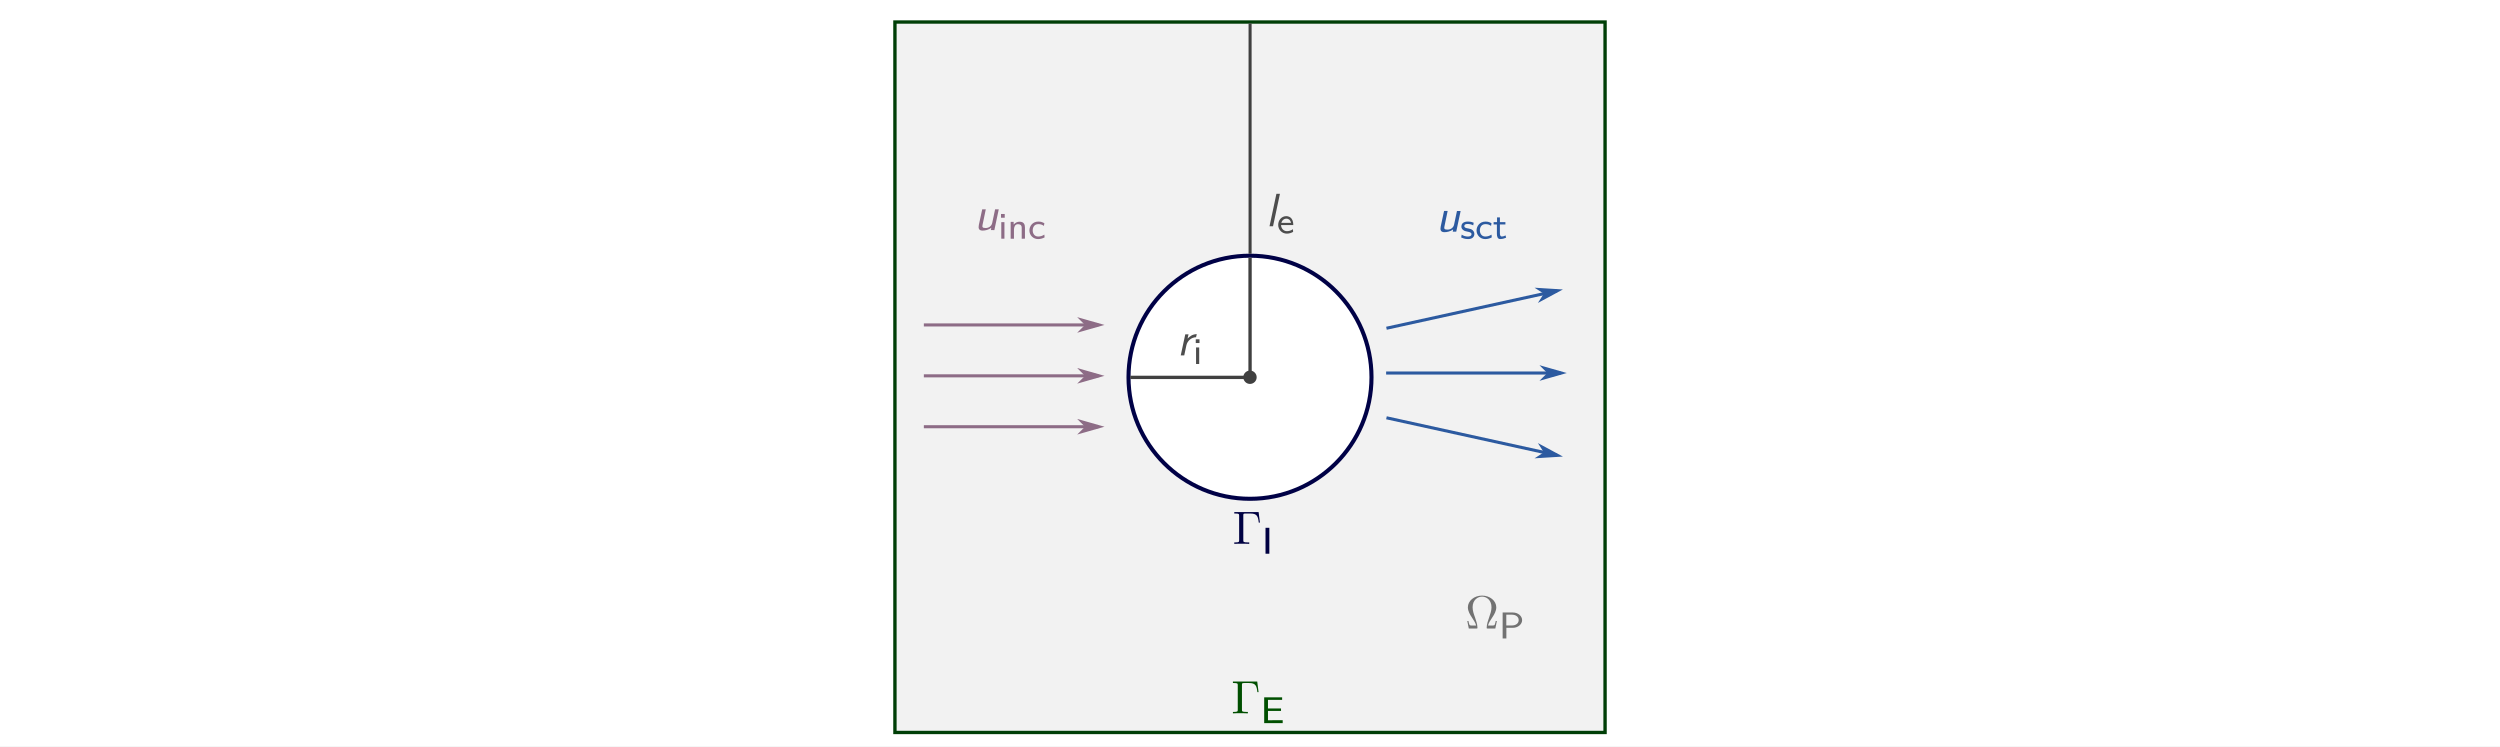
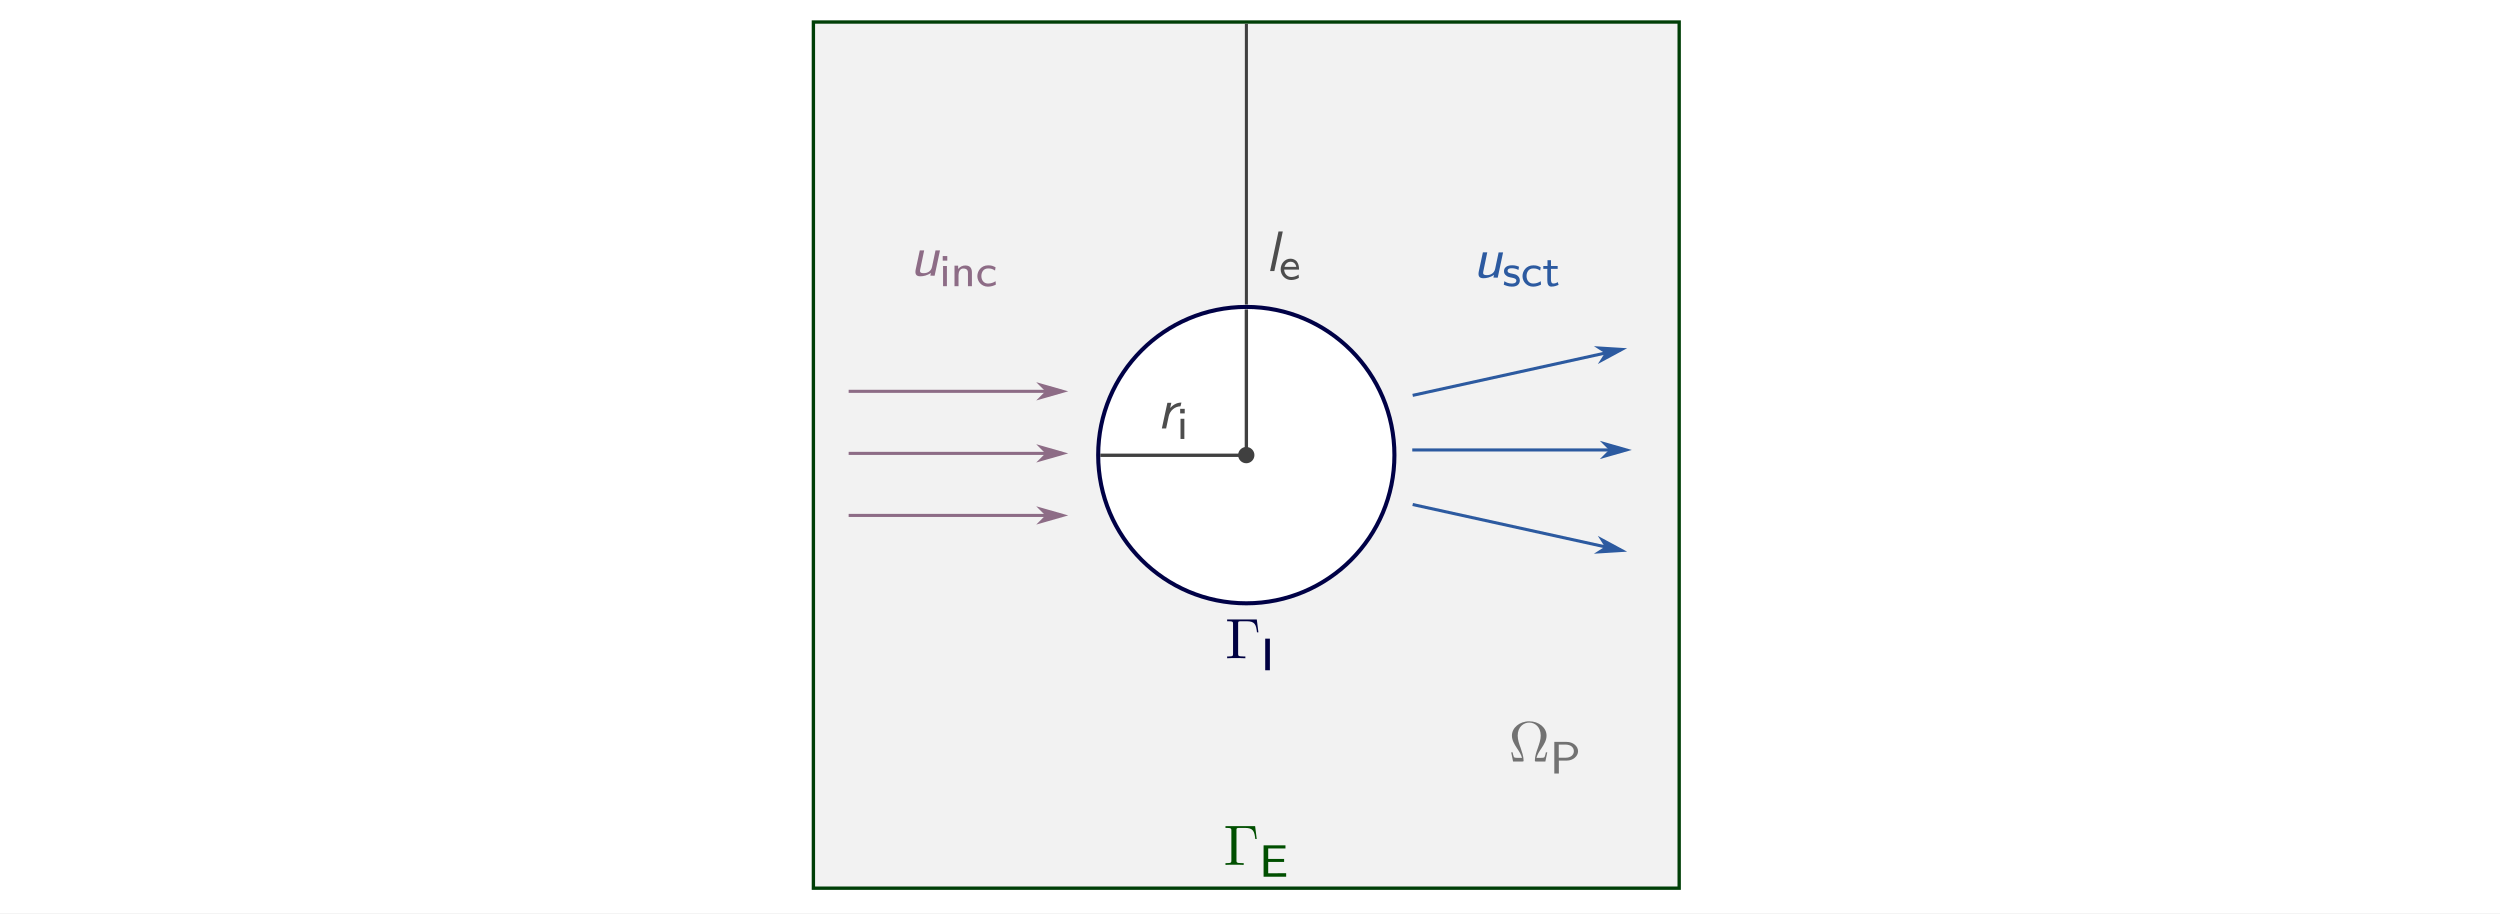
- <svg xmlns="http://www.w3.org/2000/svg" width="170mm" height="50.756mm" viewBox="0 0 170 50.756" version="1.1" id="svg5">
+ <svg xmlns="http://www.w3.org/2000/svg" width="170mm" height="62.101mm" viewBox="0 0 170 62.101" version="1.1" id="svg5">
  <defs id="defs2" />
  <g id="layer1" transform="translate(30.83431,-15.95761)">
-     <rect x="-30.834" y="15.958" width="170" height="50.756" id="rect319" fill="#ffffff" style="stroke-width:0.448" />
-     <g id="g7" transform="matrix(1.283439,0,0,1.283439,-15.35262,-4.236191)">
-       <path d="M 35.353,16.901 H 72.978 V 54.542 H 35.353 Z" id="path321" stroke="#003f07" stroke-width="0.178" fill="#f2f2f2" />
-       <path d="m 60.603,35.722 c 0,3.557 -2.881,6.44 -6.437,6.44 -3.555,0 -6.437,-2.883 -6.437,-6.44 0,-3.556 2.882,-6.44 6.437,-6.44 3.556,0 6.437,2.884 6.437,6.44 z" id="path323" stroke="#000146" stroke-width="0.216" fill="#ffffff" />
-       <path d="m 51.307,33.601 0.039,-0.163 c -0.225,0 -0.384,0.124 -0.488,0.236 l 0.05,-0.225 h -0.172 l -0.24,1.114 h 0.186 l 0.113,-0.532 c 0.054,-0.244 0.267,-0.423 0.512,-0.43 z" id="path325" fill="#4d4d4d" style="stroke-width:0.248" />
-       <path d="m 51.474,35.02 v -0.877 h -0.167 v 0.877 z m 0.016,-1.111 v -0.198 h -0.198 v 0.198 z" id="path327" fill="#4d4d4d" style="stroke-width:0.248" />
-       <path d="m 54.519,35.722 c 0,0.195 -0.159,0.354 -0.354,0.354 -0.195,0 -0.354,-0.159 -0.354,-0.354 0,-0.195 0.159,-0.354 0.354,-0.354 0.195,0 0.354,0.159 0.354,0.354 z" id="path329" fill="#404040" style="stroke-width:0.248" />
-       <g id="g2">
-         <path d="m 36.885,32.95 h 9.25" id="path331" stroke="#4d4d4d" stroke-width="0.163" fill="none" style="fill:#ff0000;fill-opacity:1;stroke:#8d6c86;stroke-opacity:1" />
-         <path d="m 45.484,32.95 -0.326,0.326 1.141,-0.326 -1.141,-0.326 z" id="path333" stroke="#4d4d4d" stroke-width="0.087" fill="#4d4d4d" fill-rule="evenodd" style="fill:#8d6c86;fill-opacity:1;stroke:#8d6c86;stroke-opacity:1" />
+     <rect x="-30.834" y="15.958" width="170" height="62.101" id="rect319" fill="#ffffff" style="stroke-width:0.448" />
+     <g id="g7" transform="matrix(1.56475,0,0,1.564749,-30.84204,-8.990748)" style="stroke-width:0.82">
+       <path d="M 35.353,16.901 H 72.978 V 54.542 H 35.353 Z" id="path321" stroke="#003f07" stroke-width="0.146" fill="#f2f2f2" />
+       <path d="m 60.603,35.722 c 0,3.557 -2.881,6.44 -6.437,6.44 -3.555,0 -6.437,-2.883 -6.437,-6.44 0,-3.556 2.882,-6.44 6.437,-6.44 3.556,0 6.437,2.884 6.437,6.44 z" id="path323" stroke="#000146" stroke-width="0.177" fill="#ffffff" />
+       <path d="m 51.307,33.601 0.039,-0.163 c -0.225,0 -0.384,0.124 -0.488,0.236 l 0.05,-0.225 h -0.172 l -0.24,1.114 h 0.186 l 0.113,-0.532 c 0.054,-0.244 0.267,-0.423 0.512,-0.43 z" id="path325" fill="#4d4d4d" style="stroke-width:0.203" />
+       <path d="m 51.474,35.02 v -0.877 h -0.167 v 0.877 z m 0.016,-1.111 v -0.198 h -0.198 v 0.198 z" id="path327" fill="#4d4d4d" style="stroke-width:0.203" />
+       <path d="m 54.519,35.722 c 0,0.195 -0.159,0.354 -0.354,0.354 -0.195,0 -0.354,-0.159 -0.354,-0.354 0,-0.195 0.159,-0.354 0.354,-0.354 0.195,0 0.354,0.159 0.354,0.354 z" id="path329" fill="#404040" style="stroke-width:0.203" />
+       <g id="g2" style="stroke-width:0.82">
+         <path d="m 36.885,32.95 h 9.25" id="path331" stroke="#4d4d4d" stroke-width="0.134" fill="none" style="fill:#ff0000;fill-opacity:1;stroke:#8d6c86;stroke-opacity:1" />
+         <path d="m 45.484,32.95 -0.326,0.326 1.141,-0.326 -1.141,-0.326 z" id="path333" stroke="#4d4d4d" stroke-width="0.071" fill="#4d4d4d" fill-rule="evenodd" style="fill:#8d6c86;fill-opacity:1;stroke:#8d6c86;stroke-opacity:1" />
      </g>
-       <g id="g3">
-         <path d="m 36.885,35.647 h 9.25" id="path335" stroke="#4d4d4d" stroke-width="0.163" fill="none" style="fill:#dc0000;fill-opacity:1;stroke:#8d6c86;stroke-opacity:1" />
-         <path d="m 45.484,35.647 -0.326,0.326 1.141,-0.326 -1.141,-0.327 z" id="path337" stroke="#4d4d4d" stroke-width="0.087" fill="#4d4d4d" fill-rule="evenodd" style="fill:#8d6c86;fill-opacity:1;stroke:#8d6c86;stroke-opacity:1" />
+       <g id="g3" style="stroke-width:0.82">
+         <path d="m 36.885,35.647 h 9.25" id="path335" stroke="#4d4d4d" stroke-width="0.134" fill="none" style="fill:#dc0000;fill-opacity:1;stroke:#8d6c86;stroke-opacity:1" />
+         <path d="m 45.484,35.647 -0.326,0.326 1.141,-0.326 -1.141,-0.327 z" id="path337" stroke="#4d4d4d" stroke-width="0.071" fill="#4d4d4d" fill-rule="evenodd" style="fill:#8d6c86;fill-opacity:1;stroke:#8d6c86;stroke-opacity:1" />
      </g>
-       <g id="g4">
-         <path d="m 36.885,38.343 h 9.25" id="path339" stroke="#4d4d4d" stroke-width="0.163" fill="none" style="fill:#8d6c86;fill-opacity:1;stroke:#8d6c86;stroke-opacity:1" />
-         <path d="m 45.484,38.343 -0.326,0.327 1.141,-0.327 -1.141,-0.326 z" id="path341" stroke="#4d4d4d" stroke-width="0.087" fill="#4d4d4d" fill-rule="evenodd" style="fill:#8d6c86;fill-opacity:1;stroke:#8d6c86;stroke-opacity:1" />
+       <g id="g4" style="stroke-width:0.82">
+         <path d="m 36.885,38.343 h 9.25" id="path339" stroke="#4d4d4d" stroke-width="0.134" fill="none" style="fill:#8d6c86;fill-opacity:1;stroke:#8d6c86;stroke-opacity:1" />
+         <path d="m 45.484,38.343 -0.326,0.327 1.141,-0.327 -1.141,-0.326 z" id="path341" stroke="#4d4d4d" stroke-width="0.071" fill="#4d4d4d" fill-rule="evenodd" style="fill:#8d6c86;fill-opacity:1;stroke:#8d6c86;stroke-opacity:1" />
      </g>
-       <g id="g2-1" transform="rotate(-12.39708,49.94922,-79.80078)" style="fill:#8d6c86;fill-opacity:1">
-         <path d="m 36.885,32.95 h 9.25" id="path331-4" stroke="#4d4d4d" stroke-width="0.163" fill="none" style="fill:#8d6c86;fill-opacity:1;stroke:#2c5aa0;stroke-opacity:1" />
-         <path d="m 45.484,32.95 -0.326,0.326 1.141,-0.326 -1.141,-0.326 z" id="path333-2" stroke="#4d4d4d" stroke-width="0.087" fill="#4d4d4d" fill-rule="evenodd" style="fill:#2c5aa0;fill-opacity:1;stroke:#2c5aa0;stroke-opacity:1" />
+       <g id="g2-1" transform="rotate(-12.39708,49.94922,-79.80078)" style="fill:#8d6c86;fill-opacity:1;stroke-width:0.82">
+         <path d="m 36.885,32.95 h 9.25" id="path331-4" stroke="#4d4d4d" stroke-width="0.134" fill="none" style="fill:#8d6c86;fill-opacity:1;stroke:#2c5aa0;stroke-opacity:1" />
+         <path d="m 45.484,32.95 -0.326,0.326 1.141,-0.326 -1.141,-0.326 z" id="path333-2" stroke="#4d4d4d" stroke-width="0.071" fill="#4d4d4d" fill-rule="evenodd" style="fill:#2c5aa0;fill-opacity:1;stroke:#2c5aa0;stroke-opacity:1" />
      </g>
-       <g id="g2-1-7" transform="matrix(0.9766832,0.2146855,0.2146855,-0.9766832,18.29672,62.13215)" style="fill:#8d6c86;fill-opacity:1">
-         <path d="m 36.885,32.95 h 9.25" id="path331-4-6" stroke="#4d4d4d" stroke-width="0.163" fill="none" style="fill:#8d6c86;fill-opacity:1;stroke:#2c5aa0;stroke-opacity:1" />
-         <path d="m 45.484,32.95 -0.326,0.326 1.141,-0.326 -1.141,-0.326 z" id="path333-2-1" stroke="#4d4d4d" stroke-width="0.087" fill="#4d4d4d" fill-rule="evenodd" style="fill:#2c5aa0;fill-opacity:1;stroke:#2c5aa0;stroke-opacity:1" />
+       <g id="g2-1-7" transform="matrix(0.9766832,0.2146855,0.2146855,-0.9766832,18.29672,62.13215)" style="fill:#8d6c86;fill-opacity:1;stroke-width:0.82">
+         <path d="m 36.885,32.95 h 9.25" id="path331-4-6" stroke="#4d4d4d" stroke-width="0.134" fill="none" style="fill:#8d6c86;fill-opacity:1;stroke:#2c5aa0;stroke-opacity:1" />
+         <path d="m 45.484,32.95 -0.326,0.326 1.141,-0.326 -1.141,-0.326 z" id="path333-2-1" stroke="#4d4d4d" stroke-width="0.071" fill="#4d4d4d" fill-rule="evenodd" style="fill:#2c5aa0;fill-opacity:1;stroke:#2c5aa0;stroke-opacity:1" />
      </g>
-       <g id="g3-3" transform="translate(24.49312,-0.1493721)" style="fill:#2c5aa0;fill-opacity:1;stroke:#2c5aa0;stroke-opacity:1">
-         <path d="m 36.885,35.647 h 9.25" id="path335-2" stroke="#4d4d4d" stroke-width="0.163" fill="none" style="fill:#2c5aa0;fill-opacity:1;stroke:#2c5aa0;stroke-opacity:1" />
-         <path d="m 45.484,35.647 -0.326,0.326 1.141,-0.326 -1.141,-0.327 z" id="path337-2" stroke="#4d4d4d" stroke-width="0.087" fill="#4d4d4d" fill-rule="evenodd" style="fill:#2c5aa0;fill-opacity:1;stroke:#2c5aa0;stroke-opacity:1" />
+       <g id="g3-3" transform="translate(24.49312,-0.1493721)" style="fill:#2c5aa0;fill-opacity:1;stroke:#2c5aa0;stroke-width:0.82;stroke-opacity:1">
+         <path d="m 36.885,35.647 h 9.25" id="path335-2" stroke="#4d4d4d" stroke-width="0.134" fill="none" style="fill:#2c5aa0;fill-opacity:1;stroke:#2c5aa0;stroke-opacity:1" />
+         <path d="m 45.484,35.647 -0.326,0.326 1.141,-0.326 -1.141,-0.327 z" id="path337-2" stroke="#4d4d4d" stroke-width="0.071" fill="#4d4d4d" fill-rule="evenodd" style="fill:#2c5aa0;fill-opacity:1;stroke:#2c5aa0;stroke-opacity:1" />
      </g>
-       <g id="g6" transform="translate(0,-0.8603583)">
-         <path d="m 40.621,28.786 0.233,-1.099 H 40.66 L 40.508,28.405 c -0.039,0.186 -0.198,0.271 -0.357,0.271 -0.174,0 -0.178,-0.066 -0.155,-0.171 l 0.171,-0.819 h -0.19 l -0.178,0.827 c -0.035,0.178 -0.004,0.299 0.202,0.299 0.132,0 0.314,-0.039 0.457,-0.148 l -0.023,0.121 z" id="path355" fill="#4d4d4d" style="fill:#8d6c86;fill-opacity:1;stroke-width:0.248" />
-         <path d="m 41.155,29.241 v -0.877 h -0.167 v 0.877 z m 0.016,-1.11 v -0.199 h -0.198 v 0.199 z" id="path357" fill="#4d4d4d" style="fill:#8d6c86;fill-opacity:1;stroke-width:0.248" />
-         <path d="m 42.242,29.241 v -0.586 c 0,-0.155 -0.047,-0.314 -0.287,-0.314 -0.112,0 -0.221,0.047 -0.311,0.151 v -0.143 h -0.159 v 0.893 h 0.175 v -0.481 c 0,-0.133 0.054,-0.288 0.205,-0.288 0.205,0 0.205,0.14 0.205,0.198 v 0.571 z" id="path359" fill="#4d4d4d" style="fill:#8d6c86;fill-opacity:1;stroke-width:0.248" />
-         <path d="m 43.282,29.172 -0.012,-0.147 c -0.102,0.066 -0.206,0.101 -0.33,0.101 -0.182,0 -0.287,-0.147 -0.287,-0.326 0,-0.152 0.078,-0.33 0.295,-0.33 0.132,0 0.198,0.027 0.299,0.093 l 0.023,-0.143 c -0.117,-0.058 -0.172,-0.085 -0.323,-0.085 -0.299,0 -0.469,0.24 -0.469,0.47 0,0.24 0.19,0.457 0.461,0.457 0.136,0 0.257,-0.043 0.342,-0.089 z" id="path361" fill="#4d4d4d" style="fill:#8d6c86;fill-opacity:1;stroke-width:0.248" />
+       <g id="g6" transform="translate(0,-0.8603583)" style="stroke-width:0.82">
+         <path d="m 40.621,28.786 0.233,-1.099 H 40.66 L 40.508,28.405 c -0.039,0.186 -0.198,0.271 -0.357,0.271 -0.174,0 -0.178,-0.066 -0.155,-0.171 l 0.171,-0.819 h -0.19 l -0.178,0.827 c -0.035,0.178 -0.004,0.299 0.202,0.299 0.132,0 0.314,-0.039 0.457,-0.148 l -0.023,0.121 z" id="path355" fill="#4d4d4d" style="fill:#8d6c86;fill-opacity:1;stroke-width:0.203" />
+         <path d="m 41.155,29.241 v -0.877 h -0.167 v 0.877 z m 0.016,-1.11 v -0.199 h -0.198 v 0.199 z" id="path357" fill="#4d4d4d" style="fill:#8d6c86;fill-opacity:1;stroke-width:0.203" />
+         <path d="m 42.242,29.241 v -0.586 c 0,-0.155 -0.047,-0.314 -0.287,-0.314 -0.112,0 -0.221,0.047 -0.311,0.151 v -0.143 h -0.159 v 0.893 h 0.175 v -0.481 c 0,-0.133 0.054,-0.288 0.205,-0.288 0.205,0 0.205,0.14 0.205,0.198 v 0.571 z" id="path359" fill="#4d4d4d" style="fill:#8d6c86;fill-opacity:1;stroke-width:0.203" />
+         <path d="m 43.282,29.172 -0.012,-0.147 c -0.102,0.066 -0.206,0.101 -0.33,0.101 -0.182,0 -0.287,-0.147 -0.287,-0.326 0,-0.152 0.078,-0.33 0.295,-0.33 0.132,0 0.198,0.027 0.299,0.093 l 0.023,-0.143 c -0.117,-0.058 -0.172,-0.085 -0.323,-0.085 -0.299,0 -0.469,0.24 -0.469,0.47 0,0.24 0.19,0.457 0.461,0.457 0.136,0 0.257,-0.043 0.342,-0.089 z" id="path361" fill="#4d4d4d" style="fill:#8d6c86;fill-opacity:1;stroke-width:0.203" />
      </g>
-       <g id="g5" style="fill:#2c5aa0;fill-opacity:1" transform="translate(2.094688,4.473725)">
-         <path d="m 62.998,23.536 0.233,-1.098 h -0.194 l -0.152,0.718 c -0.039,0.186 -0.197,0.271 -0.357,0.271 -0.174,0 -0.178,-0.066 -0.155,-0.171 l 0.17,-0.819 h -0.19 l -0.178,0.827 c -0.035,0.178 -0.004,0.298 0.202,0.298 0.132,0 0.314,-0.039 0.457,-0.147 l -0.023,0.12 z" id="path363" fill="#4d4d4d" style="fill:#2c5aa0;fill-opacity:1;stroke-width:0.248" />
-         <path d="m 63.956,23.651 c 0,-0.035 -0.004,-0.112 -0.085,-0.19 -0.074,-0.066 -0.143,-0.078 -0.24,-0.097 -0.116,-0.019 -0.205,-0.039 -0.205,-0.125 0,-0.112 0.143,-0.112 0.174,-0.112 0.113,0 0.198,0.023 0.299,0.074 l 0.023,-0.14 c -0.136,-0.058 -0.232,-0.062 -0.302,-0.062 -0.051,0 -0.35,0 -0.35,0.264 0,0.094 0.05,0.144 0.079,0.168 0.07,0.07 0.151,0.085 0.256,0.105 0.093,0.019 0.202,0.039 0.202,0.132 0,0.124 -0.167,0.124 -0.194,0.124 -0.128,0 -0.244,-0.043 -0.326,-0.101 l -0.027,0.151 c 0.071,0.031 0.191,0.085 0.354,0.085 0.089,0 0.174,-0.012 0.248,-0.066 0.074,-0.058 0.097,-0.143 0.097,-0.209 z" id="path365" fill="#4d4d4d" style="fill:#2c5aa0;fill-opacity:1;stroke-width:0.248" />
-         <path d="m 64.879,23.838 -0.012,-0.147 c -0.101,0.066 -0.206,0.101 -0.33,0.101 -0.182,0 -0.287,-0.147 -0.287,-0.326 0,-0.151 0.077,-0.33 0.294,-0.33 0.132,0 0.199,0.027 0.299,0.093 l 0.023,-0.143 c -0.116,-0.058 -0.171,-0.085 -0.323,-0.085 -0.298,0 -0.469,0.24 -0.469,0.47 0,0.24 0.19,0.457 0.461,0.457 0.136,0 0.257,-0.043 0.342,-0.089 z" id="path367" fill="#4d4d4d" style="fill:#2c5aa0;fill-opacity:1;stroke-width:0.248" />
-         <path d="m 65.642,23.853 -0.035,-0.124 c -0.066,0.047 -0.137,0.062 -0.191,0.062 -0.085,0 -0.105,-0.081 -0.105,-0.171 v -0.466 h 0.292 V 23.03 H 65.312 V 22.778 H 65.16 v 0.252 h -0.182 v 0.124 h 0.174 v 0.501 c 0,0.132 0.035,0.271 0.174,0.271 0.143,0 0.253,-0.047 0.315,-0.074 z" id="path369" fill="#4d4d4d" style="fill:#2c5aa0;fill-opacity:1;stroke-width:0.248" />
+       <g id="g5" style="fill:#2c5aa0;fill-opacity:1;stroke-width:0.82" transform="translate(2.094688,4.473725)">
+         <path d="m 62.998,23.536 0.233,-1.098 h -0.194 l -0.152,0.718 c -0.039,0.186 -0.197,0.271 -0.357,0.271 -0.174,0 -0.178,-0.066 -0.155,-0.171 l 0.17,-0.819 h -0.19 l -0.178,0.827 c -0.035,0.178 -0.004,0.298 0.202,0.298 0.132,0 0.314,-0.039 0.457,-0.147 l -0.023,0.12 z" id="path363" fill="#4d4d4d" style="fill:#2c5aa0;fill-opacity:1;stroke-width:0.203" />
+         <path d="m 63.956,23.651 c 0,-0.035 -0.004,-0.112 -0.085,-0.19 -0.074,-0.066 -0.143,-0.078 -0.24,-0.097 -0.116,-0.019 -0.205,-0.039 -0.205,-0.125 0,-0.112 0.143,-0.112 0.174,-0.112 0.113,0 0.198,0.023 0.299,0.074 l 0.023,-0.14 c -0.136,-0.058 -0.232,-0.062 -0.302,-0.062 -0.051,0 -0.35,0 -0.35,0.264 0,0.094 0.05,0.144 0.079,0.168 0.07,0.07 0.151,0.085 0.256,0.105 0.093,0.019 0.202,0.039 0.202,0.132 0,0.124 -0.167,0.124 -0.194,0.124 -0.128,0 -0.244,-0.043 -0.326,-0.101 l -0.027,0.151 c 0.071,0.031 0.191,0.085 0.354,0.085 0.089,0 0.174,-0.012 0.248,-0.066 0.074,-0.058 0.097,-0.143 0.097,-0.209 z" id="path365" fill="#4d4d4d" style="fill:#2c5aa0;fill-opacity:1;stroke-width:0.203" />
+         <path d="m 64.879,23.838 -0.012,-0.147 c -0.101,0.066 -0.206,0.101 -0.33,0.101 -0.182,0 -0.287,-0.147 -0.287,-0.326 0,-0.151 0.077,-0.33 0.294,-0.33 0.132,0 0.199,0.027 0.299,0.093 l 0.023,-0.143 c -0.116,-0.058 -0.171,-0.085 -0.323,-0.085 -0.298,0 -0.469,0.24 -0.469,0.47 0,0.24 0.19,0.457 0.461,0.457 0.136,0 0.257,-0.043 0.342,-0.089 z" id="path367" fill="#4d4d4d" style="fill:#2c5aa0;fill-opacity:1;stroke-width:0.203" />
+         <path d="m 65.642,23.853 -0.035,-0.124 c -0.066,0.047 -0.137,0.062 -0.191,0.062 -0.085,0 -0.105,-0.081 -0.105,-0.171 v -0.466 h 0.292 V 23.03 H 65.312 V 22.778 H 65.16 v 0.252 h -0.182 v 0.124 h 0.174 v 0.501 c 0,0.132 0.035,0.271 0.174,0.271 0.143,0 0.253,-0.047 0.315,-0.074 z" id="path369" fill="#4d4d4d" style="fill:#2c5aa0;fill-opacity:1;stroke-width:0.203" />
      </g>
-       <path d="m 67.246,48.638 h -0.062 c -0.012,0.062 -0.023,0.12 -0.047,0.178 -0.012,0.039 -0.019,0.062 -0.163,0.062 h -0.198 c 0.035,-0.139 0.109,-0.26 0.221,-0.423 0.116,-0.175 0.217,-0.346 0.217,-0.544 0,-0.342 -0.333,-0.621 -0.752,-0.621 -0.424,0 -0.753,0.283 -0.753,0.621 0,0.198 0.101,0.368 0.217,0.544 0.109,0.163 0.186,0.283 0.221,0.423 H 65.95 c -0.143,0 -0.151,-0.023 -0.163,-0.058 -0.023,-0.058 -0.035,-0.12 -0.047,-0.182 h -0.062 l 0.081,0.399 h 0.395 c 0.054,0 0.062,0 0.062,-0.05 0,-0.174 -0.077,-0.391 -0.132,-0.552 -0.054,-0.143 -0.124,-0.337 -0.124,-0.523 0,-0.396 0.275,-0.567 0.501,-0.567 0.237,0 0.5,0.178 0.5,0.567 0,0.186 -0.07,0.372 -0.139,0.575 -0.039,0.105 -0.116,0.329 -0.116,0.5 0,0.05 0.008,0.05 0.062,0.05 h 0.395 z" id="path371" fill="#727272" style="stroke-width:0.248" />
-       <path d="m 68.583,48.589 c 0,-0.213 -0.209,-0.404 -0.496,-0.404 h -0.536 v 1.375 h 0.198 v -0.563 h 0.35 c 0.256,0 0.485,-0.183 0.485,-0.408 z m -0.182,0 c 0,0.159 -0.132,0.284 -0.364,0.284 h -0.292 v -0.571 h 0.292 c 0.225,0 0.364,0.12 0.364,0.287 z" id="path373" fill="#727272" style="stroke-width:0.248" />
-       <path d="m 54.549,51.845 h -1.288 v 0.078 h 0.058 c 0.19,0 0.198,0.027 0.198,0.117 v 1.297 c 0,0.089 -0.008,0.116 -0.198,0.116 h -0.058 v 0.077 c 0.085,-0.008 0.279,-0.008 0.376,-0.008 0.102,0 0.327,0 0.416,0.008 v -0.077 h -0.081 c -0.233,0 -0.233,-0.031 -0.233,-0.116 v -1.316 c 0,-0.082 0.004,-0.098 0.12,-0.098 h 0.256 c 0.353,0 0.403,0.148 0.442,0.482 h 0.062 z" id="path375" fill="#004f00" style="stroke-width:0.248" />
-       <path d="m 55.898,54.046 v -0.155 h -0.178 l -0.501,0.004 h -0.101 v -0.493 h 0.691 V 53.27 h -0.691 v -0.455 h 0.287 c 0.028,0 0.051,0 0.075,0 h 0.388 v -0.135 h -0.951 v 1.366 z" id="path377" fill="#004f00" style="stroke-width:0.248" />
-       <path d="m 54.622,42.865 h -1.289 v 0.077 h 0.059 c 0.19,0 0.198,0.027 0.198,0.116 v 1.297 c 0,0.09 -0.008,0.117 -0.198,0.117 h -0.059 v 0.078 c 0.086,-0.008 0.28,-0.008 0.377,-0.008 0.101,0 0.326,0 0.415,0.008 v -0.078 h -0.081 c -0.233,0 -0.233,-0.031 -0.233,-0.117 v -1.316 c 0,-0.081 0.004,-0.097 0.12,-0.097 h 0.256 c 0.354,0 0.404,0.148 0.443,0.482 h 0.062 z" id="path379" fill="#000142" style="stroke-width:0.248" />
-       <path d="m 54.988,43.698 h 0.203 v 1.374 h -0.203 z" id="path381" fill="#000142" style="stroke-width:0.248" />
-       <path d="m 54.169,29.389 v 6.032" id="path383" stroke="#404040" stroke-width="0.176" fill="none" />
-       <path d="M 53.894,35.729 H 47.819" id="path385" stroke="#404040" stroke-width="0.177" fill="none" />
-       <path d="M 54.17,16.977 V 29.18" id="path387" stroke="#404040" stroke-width="0.162" fill="none" />
-       <g id="g1" transform="translate(-9.21743,-7.013225)">
-         <path d="M 64.603,34.736 64.969,33.017 H 64.782 L 64.417,34.736 Z" id="path389" fill="#4d4d4d" style="stroke-width:0.248" />
-         <path d="m 65.676,34.673 c 0,-0.089 -0.008,-0.222 -0.085,-0.334 -0.07,-0.101 -0.19,-0.14 -0.287,-0.14 -0.241,0 -0.427,0.209 -0.427,0.462 0,0.256 0.199,0.465 0.458,0.465 0.116,0 0.232,-0.035 0.333,-0.093 L 65.657,34.89 c -0.108,0.081 -0.232,0.105 -0.318,0.105 -0.174,0 -0.303,-0.14 -0.311,-0.322 z m -0.12,-0.117 h -0.513 c 0.044,-0.159 0.164,-0.225 0.261,-0.225 0.085,0 0.217,0.039 0.252,0.225 z" id="path391" fill="#4d4d4d" style="stroke-width:0.248" />
+       <path d="m 67.246,48.638 h -0.062 c -0.012,0.062 -0.023,0.12 -0.047,0.178 -0.012,0.039 -0.019,0.062 -0.163,0.062 h -0.198 c 0.035,-0.139 0.109,-0.26 0.221,-0.423 0.116,-0.175 0.217,-0.346 0.217,-0.544 0,-0.342 -0.333,-0.621 -0.752,-0.621 -0.424,0 -0.753,0.283 -0.753,0.621 0,0.198 0.101,0.368 0.217,0.544 0.109,0.163 0.186,0.283 0.221,0.423 H 65.95 c -0.143,0 -0.151,-0.023 -0.163,-0.058 -0.023,-0.058 -0.035,-0.12 -0.047,-0.182 h -0.062 l 0.081,0.399 h 0.395 c 0.054,0 0.062,0 0.062,-0.05 0,-0.174 -0.077,-0.391 -0.132,-0.552 -0.054,-0.143 -0.124,-0.337 -0.124,-0.523 0,-0.396 0.275,-0.567 0.501,-0.567 0.237,0 0.5,0.178 0.5,0.567 0,0.186 -0.07,0.372 -0.139,0.575 -0.039,0.105 -0.116,0.329 -0.116,0.5 0,0.05 0.008,0.05 0.062,0.05 h 0.395 z" id="path371" fill="#727272" style="stroke-width:0.203" />
+       <path d="m 68.583,48.589 c 0,-0.213 -0.209,-0.404 -0.496,-0.404 h -0.536 v 1.375 h 0.198 v -0.563 h 0.35 c 0.256,0 0.485,-0.183 0.485,-0.408 z m -0.182,0 c 0,0.159 -0.132,0.284 -0.364,0.284 h -0.292 v -0.571 h 0.292 c 0.225,0 0.364,0.12 0.364,0.287 z" id="path373" fill="#727272" style="stroke-width:0.203" />
+       <path d="m 54.549,51.845 h -1.288 v 0.078 h 0.058 c 0.19,0 0.198,0.027 0.198,0.117 v 1.297 c 0,0.089 -0.008,0.116 -0.198,0.116 h -0.058 v 0.077 c 0.085,-0.008 0.279,-0.008 0.376,-0.008 0.102,0 0.327,0 0.416,0.008 v -0.077 h -0.081 c -0.233,0 -0.233,-0.031 -0.233,-0.116 v -1.316 c 0,-0.082 0.004,-0.098 0.12,-0.098 h 0.256 c 0.353,0 0.403,0.148 0.442,0.482 h 0.062 z" id="path375" fill="#004f00" style="stroke-width:0.203" />
+       <path d="m 55.898,54.046 v -0.155 h -0.178 l -0.501,0.004 h -0.101 v -0.493 h 0.691 V 53.27 h -0.691 v -0.455 h 0.287 c 0.028,0 0.051,0 0.075,0 h 0.388 v -0.135 h -0.951 v 1.366 z" id="path377" fill="#004f00" style="stroke-width:0.203" />
+       <path d="m 54.622,42.865 h -1.289 v 0.077 h 0.059 c 0.19,0 0.198,0.027 0.198,0.116 v 1.297 c 0,0.09 -0.008,0.117 -0.198,0.117 h -0.059 v 0.078 c 0.086,-0.008 0.28,-0.008 0.377,-0.008 0.101,0 0.326,0 0.415,0.008 v -0.078 h -0.081 c -0.233,0 -0.233,-0.031 -0.233,-0.117 v -1.316 c 0,-0.081 0.004,-0.097 0.12,-0.097 h 0.256 c 0.354,0 0.404,0.148 0.443,0.482 h 0.062 z" id="path379" fill="#000142" style="stroke-width:0.203" />
+       <path d="m 54.988,43.698 h 0.203 v 1.374 h -0.203 z" id="path381" fill="#000142" style="stroke-width:0.203" />
+       <path d="m 54.169,29.389 v 6.032" id="path383" stroke="#404040" stroke-width="0.145" fill="none" />
+       <path d="M 53.894,35.729 H 47.819" id="path385" stroke="#404040" stroke-width="0.145" fill="none" />
+       <path d="M 54.17,16.977 V 29.18" id="path387" stroke="#404040" stroke-width="0.133" fill="none" />
+       <g id="g1" transform="translate(-9.21743,-7.013225)" style="stroke-width:0.82">
+         <path d="M 64.603,34.736 64.969,33.017 H 64.782 L 64.417,34.736 Z" id="path389" fill="#4d4d4d" style="stroke-width:0.203" />
+         <path d="m 65.676,34.673 c 0,-0.089 -0.008,-0.222 -0.085,-0.334 -0.07,-0.101 -0.19,-0.14 -0.287,-0.14 -0.241,0 -0.427,0.209 -0.427,0.462 0,0.256 0.199,0.465 0.458,0.465 0.116,0 0.232,-0.035 0.333,-0.093 L 65.657,34.89 c -0.108,0.081 -0.232,0.105 -0.318,0.105 -0.174,0 -0.303,-0.14 -0.311,-0.322 z m -0.12,-0.117 h -0.513 c 0.044,-0.159 0.164,-0.225 0.261,-0.225 0.085,0 0.217,0.039 0.252,0.225 z" id="path391" fill="#4d4d4d" style="stroke-width:0.203" />
      </g>
    </g>
  </g>
</svg>
